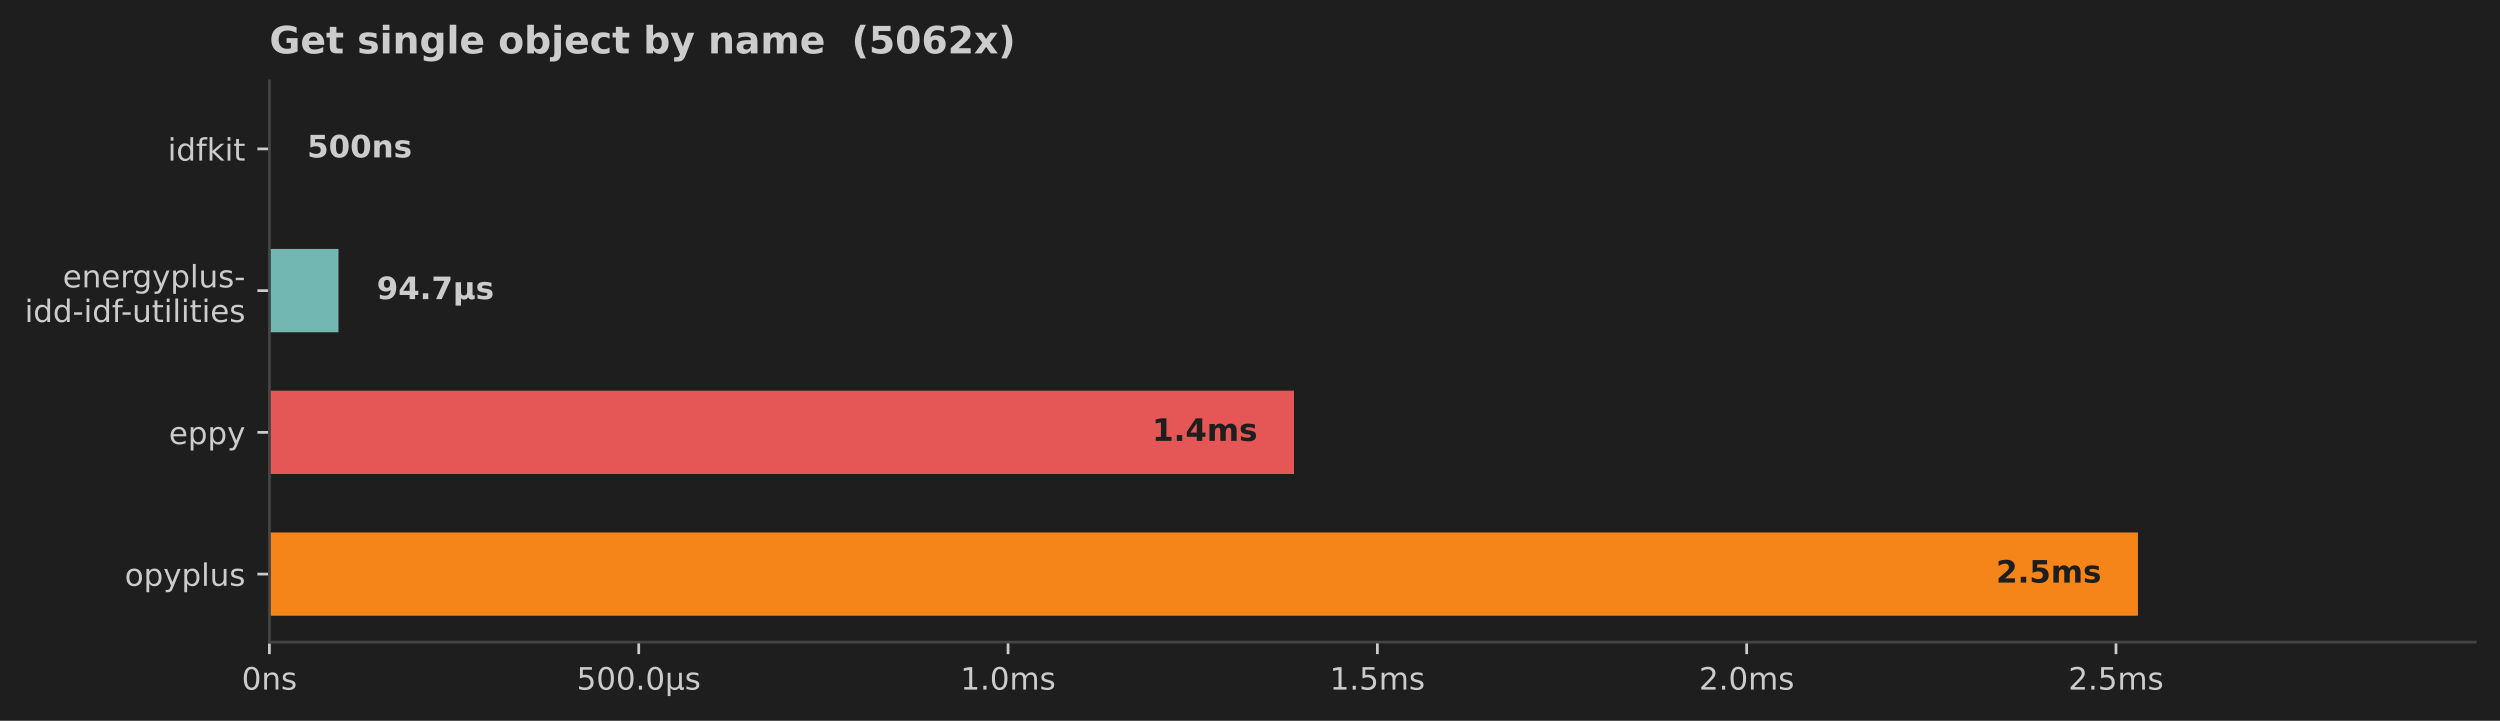
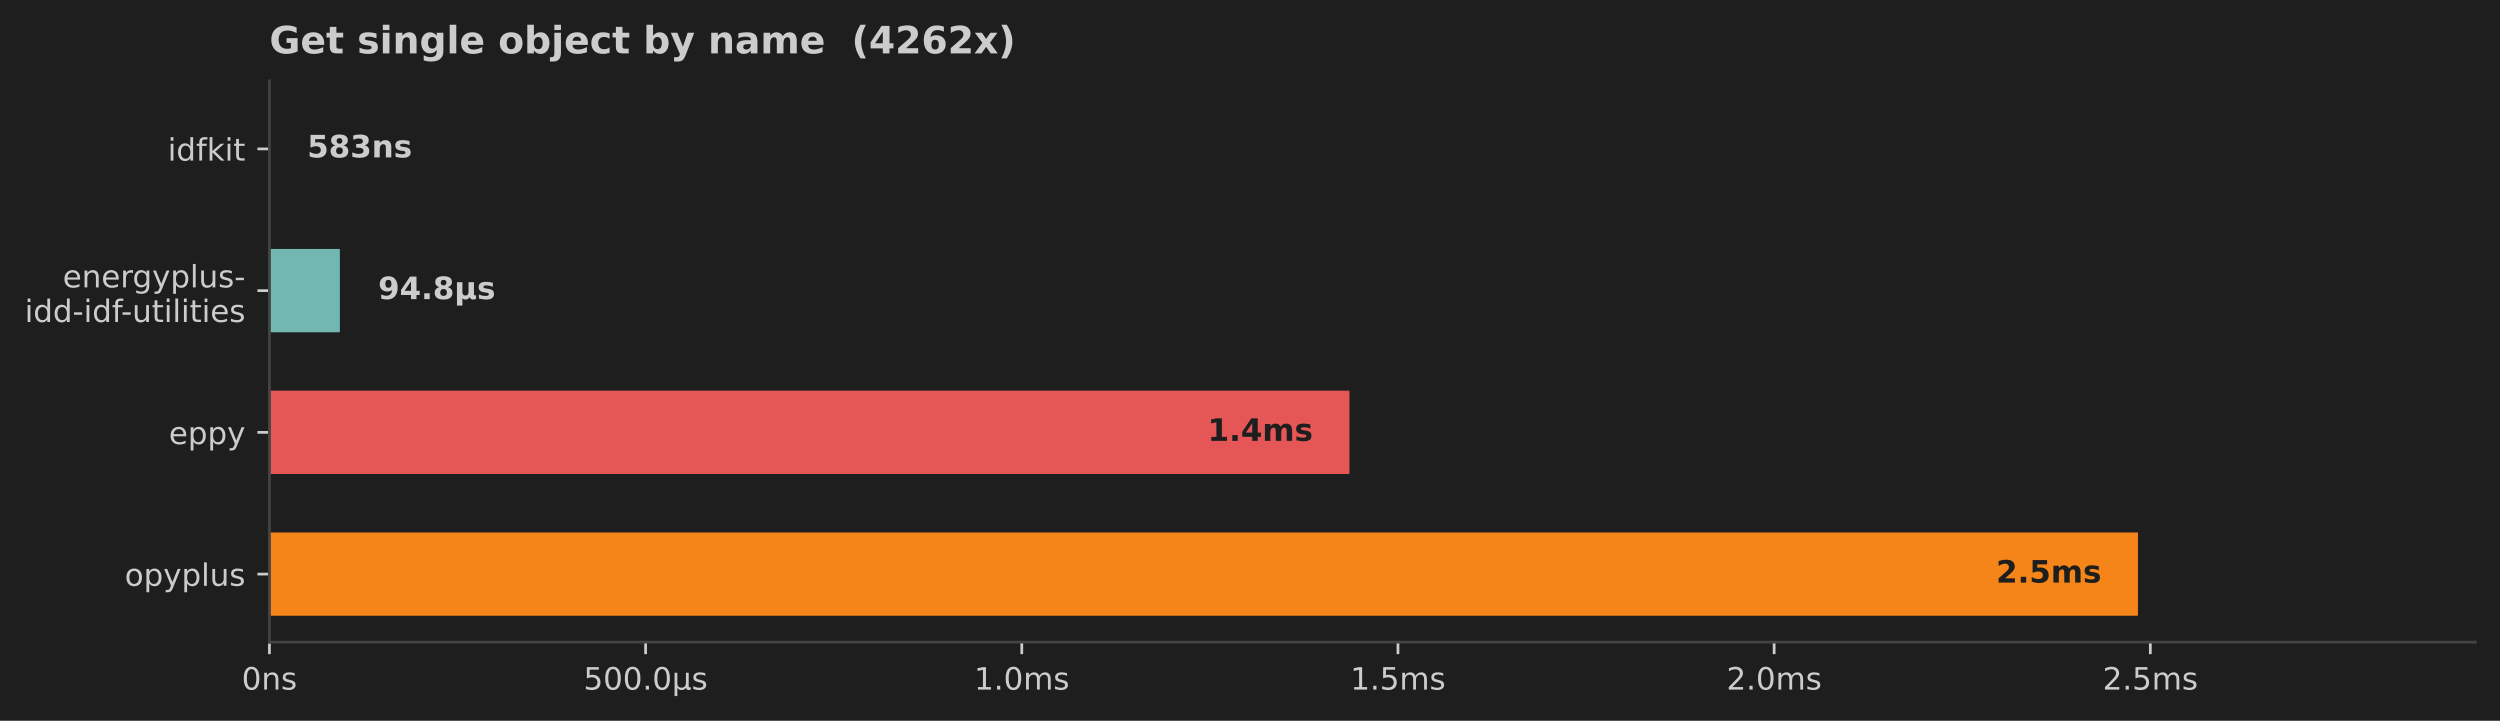
<svg xmlns="http://www.w3.org/2000/svg" xmlns:xlink="http://www.w3.org/1999/xlink" width="728.4pt" height="210pt" viewBox="0 0 728.4 210" version="1.1">
  <defs>
    <style type="text/css">*{stroke-linejoin: round; stroke-linecap: butt}</style>
  </defs>
  <g id="figure_1">
    <g id="patch_1">
      <path d="M 0 210 L 728.4 210 L 728.4 -0 L 0 -0 z " style="fill: #1e1e1e" />
    </g>
    <g id="axes_1">
      <g id="patch_2">
        <path d="M 78.497 187.089 L 721.2 187.089 L 721.2 23.558 L 78.497 23.558 z " style="fill: #1e1e1e" />
      </g>
      <g id="patch_3">
-         <path d="M 78.497 30.992 L 78.604 30.992 L 78.604 55.769 L 78.497 55.769 z " clip-path="url(#p55e7fb2287)" style="fill: #4c78a8; stroke: #1e1e1e; stroke-width: 0.5; stroke-linejoin: miter" />
+         <path d="M 78.497 30.992 L 78.624 30.992 L 78.624 55.769 L 78.497 55.769 z " clip-path="url(#p252e3f94ce)" style="fill: #4c78a8; stroke: #1e1e1e; stroke-width: 0.5; stroke-linejoin: miter" />
      </g>
      <g id="patch_4">
-         <path d="M 78.497 72.287 L 98.87 72.287 L 98.87 97.065 L 78.497 97.065 z " clip-path="url(#p55e7fb2287)" style="fill: #72b7b2; stroke: #1e1e1e; stroke-width: 0.5; stroke-linejoin: miter" />
+         <path d="M 78.497 72.287 L 99.276 72.287 L 99.276 97.065 L 78.497 97.065 z " clip-path="url(#p252e3f94ce)" style="fill: #72b7b2; stroke: #1e1e1e; stroke-width: 0.5; stroke-linejoin: miter" />
      </g>
      <g id="patch_5">
-         <path d="M 78.497 113.583 L 377.268 113.583 L 377.268 138.36 L 78.497 138.36 z " clip-path="url(#p55e7fb2287)" style="fill: #e45756; stroke: #1e1e1e; stroke-width: 0.5; stroke-linejoin: miter" />
+         <path d="M 78.497 113.583 L 393.428 113.583 L 393.428 138.36 L 78.497 138.36 z " clip-path="url(#p252e3f94ce)" style="fill: #e45756; stroke: #1e1e1e; stroke-width: 0.5; stroke-linejoin: miter" />
      </g>
      <g id="patch_6">
-         <path d="M 78.497 154.879 L 623.16 154.879 L 623.16 179.656 L 78.497 179.656 z " clip-path="url(#p55e7fb2287)" style="fill: #f58518; stroke: #1e1e1e; stroke-width: 0.5; stroke-linejoin: miter" />
+         <path d="M 78.497 154.879 L 623.16 154.879 L 623.16 179.656 L 78.497 179.656 z " clip-path="url(#p252e3f94ce)" style="fill: #f58518; stroke: #1e1e1e; stroke-width: 0.5; stroke-linejoin: miter" />
      </g>
      <g id="matplotlib.axis_1">
        <g id="xtick_1">
          <g id="line2d_1">
            <defs>
-               <path id="m2e7db50d76" d="M 0 0 L 0 3.5 " style="stroke: #cccccc; stroke-width: 0.8" />
+               <path id="m0e9e47aceb" d="M 0 0 L 0 3.5 " style="stroke: #cccccc; stroke-width: 0.8" />
            </defs>
            <g>
-               <use xlink:href="#m2e7db50d76" x="78.497" y="187.089" style="fill: #cccccc; stroke: #cccccc; stroke-width: 0.8" />
+               <use xlink:href="#m0e9e47aceb" x="78.497" y="187.089" style="fill: #cccccc; stroke: #cccccc; stroke-width: 0.8" />
            </g>
          </g>
          <g id="text_1">
            <g style="fill: #cccccc" transform="translate(70.43734 200.9278) scale(0.09 -0.09)">
              <defs>
                <path id="DejaVuSans-30" d="M 2034 4250 Q 1547 4250 1301 3770 Q 1056 3291 1056 2328 Q 1056 1369 1301 889 Q 1547 409 2034 409 Q 2525 409 2770 889 Q 3016 1369 3016 2328 Q 3016 3291 2770 3770 Q 2525 4250 2034 4250 z M 2034 4750 Q 2819 4750 3233 4129 Q 3647 3509 3647 2328 Q 3647 1150 3233 529 Q 2819 -91 2034 -91 Q 1250 -91 836 529 Q 422 1150 422 2328 Q 422 3509 836 4129 Q 1250 4750 2034 4750 z " transform="scale(0.015625)" />
                <path id="DejaVuSans-6e" d="M 3513 2113 L 3513 0 L 2938 0 L 2938 2094 Q 2938 2591 2744 2837 Q 2550 3084 2163 3084 Q 1697 3084 1428 2787 Q 1159 2491 1159 1978 L 1159 0 L 581 0 L 581 3500 L 1159 3500 L 1159 2956 Q 1366 3272 1645 3428 Q 1925 3584 2291 3584 Q 2894 3584 3203 3211 Q 3513 2838 3513 2113 z " transform="scale(0.015625)" />
                <path id="DejaVuSans-73" d="M 2834 3397 L 2834 2853 Q 2591 2978 2328 3040 Q 2066 3103 1784 3103 Q 1356 3103 1142 2972 Q 928 2841 928 2578 Q 928 2378 1081 2264 Q 1234 2150 1697 2047 L 1894 2003 Q 2506 1872 2764 1633 Q 3022 1394 3022 966 Q 3022 478 2636 193 Q 2250 -91 1575 -91 Q 1294 -91 989 -36 Q 684 19 347 128 L 347 722 Q 666 556 975 473 Q 1284 391 1588 391 Q 1994 391 2212 530 Q 2431 669 2431 922 Q 2431 1156 2273 1281 Q 2116 1406 1581 1522 L 1381 1569 Q 847 1681 609 1914 Q 372 2147 372 2553 Q 372 3047 722 3315 Q 1072 3584 1716 3584 Q 2034 3584 2315 3537 Q 2597 3491 2834 3397 z " transform="scale(0.015625)" />
              </defs>
              <use xlink:href="#DejaVuSans-30" />
              <use xlink:href="#DejaVuSans-6e" transform="translate(63.62305 0)" />
              <use xlink:href="#DejaVuSans-73" transform="translate(127.002 0)" />
            </g>
          </g>
        </g>
        <g id="xtick_2">
          <g id="line2d_2">
            <g>
-               <use xlink:href="#m2e7db50d76" x="186.1" y="187.089" style="fill: #cccccc; stroke: #cccccc; stroke-width: 0.8" />
+               <use xlink:href="#m0e9e47aceb" x="188.102" y="187.089" style="fill: #cccccc; stroke: #cccccc; stroke-width: 0.8" />
            </g>
          </g>
          <g id="text_2">
-             <g style="fill: #cccccc" transform="translate(168.0104 200.9278) scale(0.09 -0.09)">
+             <g style="fill: #cccccc" transform="translate(170.0115 200.9278) scale(0.09 -0.09)">
              <defs>
                <path id="DejaVuSans-35" d="M 691 4666 L 3169 4666 L 3169 4134 L 1269 4134 L 1269 2991 Q 1406 3038 1543 3061 Q 1681 3084 1819 3084 Q 2600 3084 3056 2656 Q 3513 2228 3513 1497 Q 3513 744 3044 326 Q 2575 -91 1722 -91 Q 1428 -91 1123 -41 Q 819 9 494 109 L 494 744 Q 775 591 1075 516 Q 1375 441 1709 441 Q 2250 441 2565 725 Q 2881 1009 2881 1497 Q 2881 1984 2565 2268 Q 2250 2553 1709 2553 Q 1456 2553 1204 2497 Q 953 2441 691 2322 L 691 4666 z " transform="scale(0.015625)" />
                <path id="DejaVuSans-2e" d="M 684 794 L 1344 794 L 1344 0 L 684 0 L 684 794 z " transform="scale(0.015625)" />
                <path id="DejaVuSans-b5" d="M 544 -1331 L 544 3500 L 1119 3500 L 1119 1325 Q 1119 872 1334 640 Q 1550 409 1972 409 Q 2434 409 2667 671 Q 2900 934 2900 1459 L 2900 3500 L 3475 3500 L 3475 806 Q 3475 619 3529 530 Q 3584 441 3700 441 Q 3728 441 3778 458 Q 3828 475 3916 513 L 3916 50 Q 3788 -22 3673 -56 Q 3559 -91 3450 -91 Q 3234 -91 3106 31 Q 2978 153 2931 403 Q 2775 156 2548 32 Q 2322 -91 2016 -91 Q 1697 -91 1473 31 Q 1250 153 1119 397 L 1119 -1331 L 544 -1331 z " transform="scale(0.015625)" />
              </defs>
              <use xlink:href="#DejaVuSans-35" />
              <use xlink:href="#DejaVuSans-30" transform="translate(63.62305 0)" />
              <use xlink:href="#DejaVuSans-30" transform="translate(127.2461 0)" />
              <use xlink:href="#DejaVuSans-2e" transform="translate(190.8691 0)" />
              <use xlink:href="#DejaVuSans-30" transform="translate(222.6562 0)" />
              <use xlink:href="#DejaVuSans-b5" transform="translate(286.2793 0)" />
              <use xlink:href="#DejaVuSans-73" transform="translate(349.9023 0)" />
            </g>
          </g>
        </g>
        <g id="xtick_3">
          <g id="line2d_3">
            <g>
-               <use xlink:href="#m2e7db50d76" x="293.704" y="187.089" style="fill: #cccccc; stroke: #cccccc; stroke-width: 0.8" />
+               <use xlink:href="#m0e9e47aceb" x="297.707" y="187.089" style="fill: #cccccc; stroke: #cccccc; stroke-width: 0.8" />
            </g>
          </g>
          <g id="text_3">
-             <g style="fill: #cccccc" transform="translate(279.8203 200.9278) scale(0.09 -0.09)">
+             <g style="fill: #cccccc" transform="translate(283.8226 200.9278) scale(0.09 -0.09)">
              <defs>
                <path id="DejaVuSans-31" d="M 794 531 L 1825 531 L 1825 4091 L 703 3866 L 703 4441 L 1819 4666 L 2450 4666 L 2450 531 L 3481 531 L 3481 0 L 794 0 L 794 531 z " transform="scale(0.015625)" />
                <path id="DejaVuSans-6d" d="M 3328 2828 Q 3544 3216 3844 3400 Q 4144 3584 4550 3584 Q 5097 3584 5394 3201 Q 5691 2819 5691 2113 L 5691 0 L 5113 0 L 5113 2094 Q 5113 2597 4934 2840 Q 4756 3084 4391 3084 Q 3944 3084 3684 2787 Q 3425 2491 3425 1978 L 3425 0 L 2847 0 L 2847 2094 Q 2847 2600 2669 2842 Q 2491 3084 2119 3084 Q 1678 3084 1418 2786 Q 1159 2488 1159 1978 L 1159 0 L 581 0 L 581 3500 L 1159 3500 L 1159 2956 Q 1356 3278 1631 3431 Q 1906 3584 2284 3584 Q 2666 3584 2933 3390 Q 3200 3197 3328 2828 z " transform="scale(0.015625)" />
              </defs>
              <use xlink:href="#DejaVuSans-31" />
              <use xlink:href="#DejaVuSans-2e" transform="translate(63.62305 0)" />
              <use xlink:href="#DejaVuSans-30" transform="translate(95.41016 0)" />
              <use xlink:href="#DejaVuSans-6d" transform="translate(159.0332 0)" />
              <use xlink:href="#DejaVuSans-73" transform="translate(256.4453 0)" />
            </g>
          </g>
        </g>
        <g id="xtick_4">
          <g id="line2d_4">
            <g>
-               <use xlink:href="#m2e7db50d76" x="401.308" y="187.089" style="fill: #cccccc; stroke: #cccccc; stroke-width: 0.8" />
+               <use xlink:href="#m0e9e47aceb" x="407.311" y="187.089" style="fill: #cccccc; stroke: #cccccc; stroke-width: 0.8" />
            </g>
          </g>
          <g id="text_4">
-             <g style="fill: #cccccc" transform="translate(387.4241 200.9278) scale(0.09 -0.09)">
+             <g style="fill: #cccccc" transform="translate(393.4276 200.9278) scale(0.09 -0.09)">
              <use xlink:href="#DejaVuSans-31" />
              <use xlink:href="#DejaVuSans-2e" transform="translate(63.62305 0)" />
              <use xlink:href="#DejaVuSans-35" transform="translate(95.41016 0)" />
              <use xlink:href="#DejaVuSans-6d" transform="translate(159.0332 0)" />
              <use xlink:href="#DejaVuSans-73" transform="translate(256.4453 0)" />
            </g>
          </g>
        </g>
        <g id="xtick_5">
          <g id="line2d_5">
            <g>
-               <use xlink:href="#m2e7db50d76" x="508.912" y="187.089" style="fill: #cccccc; stroke: #cccccc; stroke-width: 0.8" />
+               <use xlink:href="#m0e9e47aceb" x="516.916" y="187.089" style="fill: #cccccc; stroke: #cccccc; stroke-width: 0.8" />
            </g>
          </g>
          <g id="text_5">
-             <g style="fill: #cccccc" transform="translate(495.0278 200.9278) scale(0.09 -0.09)">
+             <g style="fill: #cccccc" transform="translate(503.0326 200.9278) scale(0.09 -0.09)">
              <defs>
                <path id="DejaVuSans-32" d="M 1228 531 L 3431 531 L 3431 0 L 469 0 L 469 531 Q 828 903 1448 1529 Q 2069 2156 2228 2338 Q 2531 2678 2651 2914 Q 2772 3150 2772 3378 Q 2772 3750 2511 3984 Q 2250 4219 1831 4219 Q 1534 4219 1204 4116 Q 875 4013 500 3803 L 500 4441 Q 881 4594 1212 4672 Q 1544 4750 1819 4750 Q 2544 4750 2975 4387 Q 3406 4025 3406 3419 Q 3406 3131 3298 2873 Q 3191 2616 2906 2266 Q 2828 2175 2409 1742 Q 1991 1309 1228 531 z " transform="scale(0.015625)" />
              </defs>
              <use xlink:href="#DejaVuSans-32" />
              <use xlink:href="#DejaVuSans-2e" transform="translate(63.62305 0)" />
              <use xlink:href="#DejaVuSans-30" transform="translate(95.41016 0)" />
              <use xlink:href="#DejaVuSans-6d" transform="translate(159.0332 0)" />
              <use xlink:href="#DejaVuSans-73" transform="translate(256.4453 0)" />
            </g>
          </g>
        </g>
        <g id="xtick_6">
          <g id="line2d_6">
            <g>
-               <use xlink:href="#m2e7db50d76" x="616.516" y="187.089" style="fill: #cccccc; stroke: #cccccc; stroke-width: 0.8" />
+               <use xlink:href="#m0e9e47aceb" x="626.521" y="187.089" style="fill: #cccccc; stroke: #cccccc; stroke-width: 0.8" />
            </g>
          </g>
          <g id="text_6">
-             <g style="fill: #cccccc" transform="translate(602.6316 200.9278) scale(0.09 -0.09)">
+             <g style="fill: #cccccc" transform="translate(612.6375 200.9278) scale(0.09 -0.09)">
              <use xlink:href="#DejaVuSans-32" />
              <use xlink:href="#DejaVuSans-2e" transform="translate(63.62305 0)" />
              <use xlink:href="#DejaVuSans-35" transform="translate(95.41016 0)" />
              <use xlink:href="#DejaVuSans-6d" transform="translate(159.0332 0)" />
              <use xlink:href="#DejaVuSans-73" transform="translate(256.4453 0)" />
            </g>
          </g>
        </g>
      </g>
      <g id="matplotlib.axis_2">
        <g id="ytick_1">
          <g id="line2d_7">
            <defs>
-               <path id="mcdba971654" d="M 0 0 L -3.5 0 " style="stroke: #cccccc; stroke-width: 0.8" />
+               <path id="m528e6a26b4" d="M 0 0 L -3.5 0 " style="stroke: #cccccc; stroke-width: 0.8" />
            </defs>
            <g>
-               <use xlink:href="#mcdba971654" x="78.497" y="43.38" style="fill: #cccccc; stroke: #cccccc; stroke-width: 0.8" />
+               <use xlink:href="#m528e6a26b4" x="78.497" y="43.38" style="fill: #cccccc; stroke: #cccccc; stroke-width: 0.8" />
            </g>
          </g>
          <g id="text_7">
            <g style="fill: #cccccc" transform="translate(48.87422 46.79951) scale(0.09 -0.09)">
              <defs>
                <path id="DejaVuSans-69" d="M 603 3500 L 1178 3500 L 1178 0 L 603 0 L 603 3500 z M 603 4863 L 1178 4863 L 1178 4134 L 603 4134 L 603 4863 z " transform="scale(0.015625)" />
                <path id="DejaVuSans-64" d="M 2906 2969 L 2906 4863 L 3481 4863 L 3481 0 L 2906 0 L 2906 525 Q 2725 213 2448 61 Q 2172 -91 1784 -91 Q 1150 -91 751 415 Q 353 922 353 1747 Q 353 2572 751 3078 Q 1150 3584 1784 3584 Q 2172 3584 2448 3432 Q 2725 3281 2906 2969 z M 947 1747 Q 947 1113 1208 752 Q 1469 391 1925 391 Q 2381 391 2643 752 Q 2906 1113 2906 1747 Q 2906 2381 2643 2742 Q 2381 3103 1925 3103 Q 1469 3103 1208 2742 Q 947 2381 947 1747 z " transform="scale(0.015625)" />
                <path id="DejaVuSans-66" d="M 2375 4863 L 2375 4384 L 1825 4384 Q 1516 4384 1395 4259 Q 1275 4134 1275 3809 L 1275 3500 L 2222 3500 L 2222 3053 L 1275 3053 L 1275 0 L 697 0 L 697 3053 L 147 3053 L 147 3500 L 697 3500 L 697 3744 Q 697 4328 969 4595 Q 1241 4863 1831 4863 L 2375 4863 z " transform="scale(0.015625)" />
                <path id="DejaVuSans-6b" d="M 581 4863 L 1159 4863 L 1159 1991 L 2875 3500 L 3609 3500 L 1753 1863 L 3688 0 L 2938 0 L 1159 1709 L 1159 0 L 581 0 L 581 4863 z " transform="scale(0.015625)" />
                <path id="DejaVuSans-74" d="M 1172 4494 L 1172 3500 L 2356 3500 L 2356 3053 L 1172 3053 L 1172 1153 Q 1172 725 1289 603 Q 1406 481 1766 481 L 2356 481 L 2356 0 L 1766 0 Q 1100 0 847 248 Q 594 497 594 1153 L 594 3053 L 172 3053 L 172 3500 L 594 3500 L 594 4494 L 1172 4494 z " transform="scale(0.015625)" />
              </defs>
              <use xlink:href="#DejaVuSans-69" />
              <use xlink:href="#DejaVuSans-64" transform="translate(27.7832 0)" />
              <use xlink:href="#DejaVuSans-66" transform="translate(91.25977 0)" />
              <use xlink:href="#DejaVuSans-6b" transform="translate(126.4648 0)" />
              <use xlink:href="#DejaVuSans-69" transform="translate(184.375 0)" />
              <use xlink:href="#DejaVuSans-74" transform="translate(212.1582 0)" />
            </g>
          </g>
        </g>
        <g id="ytick_2">
          <g id="line2d_8">
            <g>
-               <use xlink:href="#mcdba971654" x="78.497" y="84.676" style="fill: #cccccc; stroke: #cccccc; stroke-width: 0.8" />
+               <use xlink:href="#m528e6a26b4" x="78.497" y="84.676" style="fill: #cccccc; stroke: #cccccc; stroke-width: 0.8" />
            </g>
          </g>
          <g id="text_8">
            <g style="fill: #cccccc" transform="translate(18.28125 83.74004) scale(0.09 -0.09)">
              <defs>
                <path id="DejaVuSans-65" d="M 3597 1894 L 3597 1613 L 953 1613 Q 991 1019 1311 708 Q 1631 397 2203 397 Q 2534 397 2845 478 Q 3156 559 3463 722 L 3463 178 Q 3153 47 2828 -22 Q 2503 -91 2169 -91 Q 1331 -91 842 396 Q 353 884 353 1716 Q 353 2575 817 3079 Q 1281 3584 2069 3584 Q 2775 3584 3186 3129 Q 3597 2675 3597 1894 z M 3022 2063 Q 3016 2534 2758 2815 Q 2500 3097 2075 3097 Q 1594 3097 1305 2825 Q 1016 2553 972 2059 L 3022 2063 z " transform="scale(0.015625)" />
                <path id="DejaVuSans-72" d="M 2631 2963 Q 2534 3019 2420 3045 Q 2306 3072 2169 3072 Q 1681 3072 1420 2755 Q 1159 2438 1159 1844 L 1159 0 L 581 0 L 581 3500 L 1159 3500 L 1159 2956 Q 1341 3275 1631 3429 Q 1922 3584 2338 3584 Q 2397 3584 2469 3576 Q 2541 3569 2628 3553 L 2631 2963 z " transform="scale(0.015625)" />
                <path id="DejaVuSans-67" d="M 2906 1791 Q 2906 2416 2648 2759 Q 2391 3103 1925 3103 Q 1463 3103 1205 2759 Q 947 2416 947 1791 Q 947 1169 1205 825 Q 1463 481 1925 481 Q 2391 481 2648 825 Q 2906 1169 2906 1791 z M 3481 434 Q 3481 -459 3084 -895 Q 2688 -1331 1869 -1331 Q 1566 -1331 1297 -1286 Q 1028 -1241 775 -1147 L 775 -588 Q 1028 -725 1275 -790 Q 1522 -856 1778 -856 Q 2344 -856 2625 -561 Q 2906 -266 2906 331 L 2906 616 Q 2728 306 2450 153 Q 2172 0 1784 0 Q 1141 0 747 490 Q 353 981 353 1791 Q 353 2603 747 3093 Q 1141 3584 1784 3584 Q 2172 3584 2450 3431 Q 2728 3278 2906 2969 L 2906 3500 L 3481 3500 L 3481 434 z " transform="scale(0.015625)" />
                <path id="DejaVuSans-79" d="M 2059 -325 Q 1816 -950 1584 -1140 Q 1353 -1331 966 -1331 L 506 -1331 L 506 -850 L 844 -850 Q 1081 -850 1212 -737 Q 1344 -625 1503 -206 L 1606 56 L 191 3500 L 800 3500 L 1894 763 L 2988 3500 L 3597 3500 L 2059 -325 z " transform="scale(0.015625)" />
                <path id="DejaVuSans-70" d="M 1159 525 L 1159 -1331 L 581 -1331 L 581 3500 L 1159 3500 L 1159 2969 Q 1341 3281 1617 3432 Q 1894 3584 2278 3584 Q 2916 3584 3314 3078 Q 3713 2572 3713 1747 Q 3713 922 3314 415 Q 2916 -91 2278 -91 Q 1894 -91 1617 61 Q 1341 213 1159 525 z M 3116 1747 Q 3116 2381 2855 2742 Q 2594 3103 2138 3103 Q 1681 3103 1420 2742 Q 1159 2381 1159 1747 Q 1159 1113 1420 752 Q 1681 391 2138 391 Q 2594 391 2855 752 Q 3116 1113 3116 1747 z " transform="scale(0.015625)" />
                <path id="DejaVuSans-6c" d="M 603 4863 L 1178 4863 L 1178 0 L 603 0 L 603 4863 z " transform="scale(0.015625)" />
                <path id="DejaVuSans-75" d="M 544 1381 L 544 3500 L 1119 3500 L 1119 1403 Q 1119 906 1312 657 Q 1506 409 1894 409 Q 2359 409 2629 706 Q 2900 1003 2900 1516 L 2900 3500 L 3475 3500 L 3475 0 L 2900 0 L 2900 538 Q 2691 219 2414 64 Q 2138 -91 1772 -91 Q 1169 -91 856 284 Q 544 659 544 1381 z M 1991 3584 L 1991 3584 z " transform="scale(0.015625)" />
                <path id="DejaVuSans-2d" d="M 313 2009 L 1997 2009 L 1997 1497 L 313 1497 L 313 2009 z " transform="scale(0.015625)" />
              </defs>
              <use xlink:href="#DejaVuSans-65" />
              <use xlink:href="#DejaVuSans-6e" transform="translate(61.52344 0)" />
              <use xlink:href="#DejaVuSans-65" transform="translate(124.9023 0)" />
              <use xlink:href="#DejaVuSans-72" transform="translate(186.4258 0)" />
              <use xlink:href="#DejaVuSans-67" transform="translate(225.7891 0)" />
              <use xlink:href="#DejaVuSans-79" transform="translate(289.2656 0)" />
              <use xlink:href="#DejaVuSans-70" transform="translate(348.4453 0)" />
              <use xlink:href="#DejaVuSans-6c" transform="translate(411.9219 0)" />
              <use xlink:href="#DejaVuSans-75" transform="translate(439.7051 0)" />
              <use xlink:href="#DejaVuSans-73" transform="translate(503.084 0)" />
              <use xlink:href="#DejaVuSans-2d" transform="translate(555.1836 0)" />
            </g>
            <g style="fill: #cccccc" transform="translate(7.2 93.81807) scale(0.09 -0.09)">
              <use xlink:href="#DejaVuSans-69" />
              <use xlink:href="#DejaVuSans-64" transform="translate(27.7832 0)" />
              <use xlink:href="#DejaVuSans-64" transform="translate(91.25977 0)" />
              <use xlink:href="#DejaVuSans-2d" transform="translate(154.7363 0)" />
              <use xlink:href="#DejaVuSans-69" transform="translate(190.8203 0)" />
              <use xlink:href="#DejaVuSans-64" transform="translate(218.6035 0)" />
              <use xlink:href="#DejaVuSans-66" transform="translate(282.0801 0)" />
              <use xlink:href="#DejaVuSans-2d" transform="translate(311.7852 0)" />
              <use xlink:href="#DejaVuSans-75" transform="translate(347.8691 0)" />
              <use xlink:href="#DejaVuSans-74" transform="translate(411.248 0)" />
              <use xlink:href="#DejaVuSans-69" transform="translate(450.457 0)" />
              <use xlink:href="#DejaVuSans-6c" transform="translate(478.2402 0)" />
              <use xlink:href="#DejaVuSans-69" transform="translate(506.0234 0)" />
              <use xlink:href="#DejaVuSans-74" transform="translate(533.8066 0)" />
              <use xlink:href="#DejaVuSans-69" transform="translate(573.0156 0)" />
              <use xlink:href="#DejaVuSans-65" transform="translate(600.7988 0)" />
              <use xlink:href="#DejaVuSans-73" transform="translate(662.3223 0)" />
            </g>
          </g>
        </g>
        <g id="ytick_3">
          <g id="line2d_9">
            <g>
-               <use xlink:href="#mcdba971654" x="78.497" y="125.972" style="fill: #cccccc; stroke: #cccccc; stroke-width: 0.8" />
+               <use xlink:href="#m528e6a26b4" x="78.497" y="125.972" style="fill: #cccccc; stroke: #cccccc; stroke-width: 0.8" />
            </g>
          </g>
          <g id="text_9">
            <g style="fill: #cccccc" transform="translate(49.20469 129.3909) scale(0.09 -0.09)">
              <use xlink:href="#DejaVuSans-65" />
              <use xlink:href="#DejaVuSans-70" transform="translate(61.52344 0)" />
              <use xlink:href="#DejaVuSans-70" transform="translate(125 0)" />
              <use xlink:href="#DejaVuSans-79" transform="translate(188.4766 0)" />
            </g>
          </g>
        </g>
        <g id="ytick_4">
          <g id="line2d_10">
            <g>
-               <use xlink:href="#mcdba971654" x="78.497" y="167.267" style="fill: #cccccc; stroke: #cccccc; stroke-width: 0.8" />
+               <use xlink:href="#m528e6a26b4" x="78.497" y="167.267" style="fill: #cccccc; stroke: #cccccc; stroke-width: 0.8" />
            </g>
          </g>
          <g id="text_10">
            <g style="fill: #cccccc" transform="translate(36.34313 170.6866) scale(0.09 -0.09)">
              <defs>
                <path id="DejaVuSans-6f" d="M 1959 3097 Q 1497 3097 1228 2736 Q 959 2375 959 1747 Q 959 1119 1226 758 Q 1494 397 1959 397 Q 2419 397 2687 759 Q 2956 1122 2956 1747 Q 2956 2369 2687 2733 Q 2419 3097 1959 3097 z M 1959 3584 Q 2709 3584 3137 3096 Q 3566 2609 3566 1747 Q 3566 888 3137 398 Q 2709 -91 1959 -91 Q 1206 -91 779 398 Q 353 888 353 1747 Q 353 2609 779 3096 Q 1206 3584 1959 3584 z " transform="scale(0.015625)" />
              </defs>
              <use xlink:href="#DejaVuSans-6f" />
              <use xlink:href="#DejaVuSans-70" transform="translate(61.18164 0)" />
              <use xlink:href="#DejaVuSans-79" transform="translate(124.6582 0)" />
              <use xlink:href="#DejaVuSans-70" transform="translate(183.8379 0)" />
              <use xlink:href="#DejaVuSans-6c" transform="translate(247.3145 0)" />
              <use xlink:href="#DejaVuSans-75" transform="translate(275.0977 0)" />
              <use xlink:href="#DejaVuSans-73" transform="translate(338.4766 0)" />
            </g>
          </g>
        </g>
      </g>
      <g id="patch_7">
        <path d="M 78.497 187.089 L 78.497 23.558 " style="fill: none; stroke: #444444; stroke-width: 0.8; stroke-linejoin: miter; stroke-linecap: square" />
      </g>
      <g id="patch_8">
        <path d="M 78.497 187.089 L 721.2 187.089 " style="fill: none; stroke: #444444; stroke-width: 0.8; stroke-linejoin: miter; stroke-linecap: square" />
      </g>
      <g id="text_11">
-         <g style="fill: #cccccc" transform="translate(89.49743 45.86365) scale(0.09 -0.09)">
+         <g style="fill: #cccccc" transform="translate(89.51763 45.86365) scale(0.09 -0.09)">
          <defs>
            <path id="DejaVuSans-Bold-35" d="M 678 4666 L 3669 4666 L 3669 3781 L 1638 3781 L 1638 3059 Q 1775 3097 1914 3117 Q 2053 3138 2203 3138 Q 3056 3138 3531 2711 Q 4006 2284 4006 1522 Q 4006 766 3489 337 Q 2972 -91 2053 -91 Q 1656 -91 1267 -14 Q 878 63 494 219 L 494 1166 Q 875 947 1217 837 Q 1559 728 1863 728 Q 2300 728 2551 942 Q 2803 1156 2803 1522 Q 2803 1891 2551 2103 Q 2300 2316 1863 2316 Q 1603 2316 1309 2248 Q 1016 2181 678 2041 L 678 4666 z " transform="scale(0.015625)" />
-             <path id="DejaVuSans-Bold-30" d="M 2944 2338 Q 2944 3213 2780 3570 Q 2616 3928 2228 3928 Q 1841 3928 1675 3570 Q 1509 3213 1509 2338 Q 1509 1453 1675 1090 Q 1841 728 2228 728 Q 2613 728 2778 1090 Q 2944 1453 2944 2338 z M 4147 2328 Q 4147 1169 3647 539 Q 3147 -91 2228 -91 Q 1306 -91 806 539 Q 306 1169 306 2328 Q 306 3491 806 4120 Q 1306 4750 2228 4750 Q 3147 4750 3647 4120 Q 4147 3491 4147 2328 z " transform="scale(0.015625)" />
+             <path id="DejaVuSans-Bold-38" d="M 2228 2088 Q 1891 2088 1709 1903 Q 1528 1719 1528 1375 Q 1528 1031 1709 848 Q 1891 666 2228 666 Q 2563 666 2741 848 Q 2919 1031 2919 1375 Q 2919 1722 2741 1905 Q 2563 2088 2228 2088 z M 1350 2484 Q 925 2613 709 2878 Q 494 3144 494 3541 Q 494 4131 934 4440 Q 1375 4750 2228 4750 Q 3075 4750 3515 4442 Q 3956 4134 3956 3541 Q 3956 3144 3739 2878 Q 3522 2613 3097 2484 Q 3572 2353 3814 2058 Q 4056 1763 4056 1313 Q 4056 619 3595 264 Q 3134 -91 2228 -91 Q 1319 -91 855 264 Q 391 619 391 1313 Q 391 1763 633 2058 Q 875 2353 1350 2484 z M 1631 3419 Q 1631 3141 1786 2991 Q 1941 2841 2228 2841 Q 2509 2841 2662 2991 Q 2816 3141 2816 3419 Q 2816 3697 2662 3845 Q 2509 3994 2228 3994 Q 1941 3994 1786 3844 Q 1631 3694 1631 3419 z " transform="scale(0.015625)" />
+             <path id="DejaVuSans-Bold-33" d="M 2981 2516 Q 3453 2394 3698 2092 Q 3944 1791 3944 1325 Q 3944 631 3412 270 Q 2881 -91 1863 -91 Q 1503 -91 1142 -33 Q 781 25 428 141 L 428 1069 Q 766 900 1098 814 Q 1431 728 1753 728 Q 2231 728 2486 893 Q 2741 1059 2741 1369 Q 2741 1688 2480 1852 Q 2219 2016 1709 2016 L 1228 2016 L 1228 2791 L 1734 2791 Q 2188 2791 2409 2933 Q 2631 3075 2631 3366 Q 2631 3634 2415 3781 Q 2200 3928 1806 3928 Q 1516 3928 1219 3862 Q 922 3797 628 3669 L 628 4550 Q 984 4650 1334 4700 Q 1684 4750 2022 4750 Q 2931 4750 3382 4451 Q 3834 4153 3834 3553 Q 3834 3144 3618 2883 Q 3403 2622 2981 2516 z " transform="scale(0.015625)" />
            <path id="DejaVuSans-Bold-6e" d="M 4056 2131 L 4056 0 L 2931 0 L 2931 347 L 2931 1631 Q 2931 2084 2911 2256 Q 2891 2428 2841 2509 Q 2775 2619 2662 2680 Q 2550 2741 2406 2741 Q 2056 2741 1856 2470 Q 1656 2200 1656 1722 L 1656 0 L 538 0 L 538 3500 L 1656 3500 L 1656 2988 Q 1909 3294 2193 3439 Q 2478 3584 2822 3584 Q 3428 3584 3742 3212 Q 4056 2841 4056 2131 z " transform="scale(0.015625)" />
            <path id="DejaVuSans-Bold-73" d="M 3272 3391 L 3272 2541 Q 2913 2691 2578 2766 Q 2244 2841 1947 2841 Q 1628 2841 1473 2761 Q 1319 2681 1319 2516 Q 1319 2381 1436 2309 Q 1553 2238 1856 2203 L 2053 2175 Q 2913 2066 3209 1816 Q 3506 1566 3506 1031 Q 3506 472 3093 190 Q 2681 -91 1863 -91 Q 1516 -91 1145 -36 Q 775 19 384 128 L 384 978 Q 719 816 1070 734 Q 1422 653 1784 653 Q 2113 653 2278 743 Q 2444 834 2444 1013 Q 2444 1163 2330 1236 Q 2216 1309 1875 1350 L 1678 1375 Q 931 1469 631 1722 Q 331 1975 331 2491 Q 331 3047 712 3315 Q 1094 3584 1881 3584 Q 2191 3584 2531 3537 Q 2872 3491 3272 3391 z " transform="scale(0.015625)" />
          </defs>
          <use xlink:href="#DejaVuSans-Bold-35" />
-           <use xlink:href="#DejaVuSans-Bold-30" transform="translate(69.58008 0)" />
-           <use xlink:href="#DejaVuSans-Bold-30" transform="translate(139.1602 0)" />
+           <use xlink:href="#DejaVuSans-Bold-38" transform="translate(69.58008 0)" />
+           <use xlink:href="#DejaVuSans-Bold-33" transform="translate(139.1602 0)" />
          <use xlink:href="#DejaVuSans-Bold-6e" transform="translate(208.7402 0)" />
          <use xlink:href="#DejaVuSans-Bold-73" transform="translate(279.9316 0)" />
        </g>
      </g>
      <g id="text_12">
-         <g style="fill: #cccccc" transform="translate(109.7629 87.14949) scale(0.09 -0.09)">
+         <g style="fill: #cccccc" transform="translate(110.1692 87.14949) scale(0.09 -0.09)">
          <defs>
            <path id="DejaVuSans-Bold-39" d="M 641 103 L 641 966 Q 928 831 1190 764 Q 1453 697 1709 697 Q 2247 697 2547 995 Q 2847 1294 2900 1881 Q 2688 1725 2447 1647 Q 2206 1569 1925 1569 Q 1209 1569 770 1986 Q 331 2403 331 3084 Q 331 3838 820 4291 Q 1309 4744 2131 4744 Q 3044 4744 3544 4128 Q 4044 3513 4044 2388 Q 4044 1231 3459 570 Q 2875 -91 1856 -91 Q 1528 -91 1228 -42 Q 928 6 641 103 z M 2125 2350 Q 2441 2350 2600 2554 Q 2759 2759 2759 3169 Q 2759 3575 2600 3781 Q 2441 3988 2125 3988 Q 1809 3988 1650 3781 Q 1491 3575 1491 3169 Q 1491 2759 1650 2554 Q 1809 2350 2125 2350 z " transform="scale(0.015625)" />
            <path id="DejaVuSans-Bold-34" d="M 2356 3675 L 1038 1722 L 2356 1722 L 2356 3675 z M 2156 4666 L 3494 4666 L 3494 1722 L 4159 1722 L 4159 850 L 3494 850 L 3494 0 L 2356 0 L 2356 850 L 288 850 L 288 1881 L 2156 4666 z " transform="scale(0.015625)" />
            <path id="DejaVuSans-Bold-2e" d="M 653 1209 L 1778 1209 L 1778 0 L 653 0 L 653 1209 z " transform="scale(0.015625)" />
-             <path id="DejaVuSans-Bold-37" d="M 428 4666 L 3944 4666 L 3944 3988 L 2125 0 L 953 0 L 2675 3781 L 428 3781 L 428 4666 z " transform="scale(0.015625)" />
            <path id="DejaVuSans-Bold-b5" d="M 544 -1338 L 544 3500 L 1672 3500 L 1672 1466 Q 1672 1103 1828 926 Q 1984 750 2303 750 Q 2625 750 2781 926 Q 2938 1103 2938 1466 L 2938 3500 L 4063 3500 L 4063 1159 Q 4063 938 4114 850 Q 4166 763 4288 763 Q 4344 763 4395 778 Q 4447 794 4506 831 L 4506 50 Q 4341 -22 4195 -56 Q 4050 -91 3909 -91 Q 3631 -91 3454 26 Q 3278 144 3169 403 Q 3022 156 2811 32 Q 2600 -91 2322 -91 Q 2091 -91 1928 -17 Q 1766 56 1672 206 L 1672 -1338 L 544 -1338 z " transform="scale(0.015625)" />
          </defs>
          <use xlink:href="#DejaVuSans-Bold-39" />
          <use xlink:href="#DejaVuSans-Bold-34" transform="translate(69.58008 0)" />
          <use xlink:href="#DejaVuSans-Bold-2e" transform="translate(139.1602 0)" />
-           <use xlink:href="#DejaVuSans-Bold-37" transform="translate(177.1484 0)" />
+           <use xlink:href="#DejaVuSans-Bold-38" transform="translate(177.1484 0)" />
          <use xlink:href="#DejaVuSans-Bold-b5" transform="translate(246.7285 0)" />
          <use xlink:href="#DejaVuSans-Bold-73" transform="translate(320.3125 0)" />
        </g>
      </g>
      <g id="text_13">
-         <g style="fill: #1e1e1e" transform="translate(335.6969 128.455) scale(0.09 -0.09)">
+         <g style="fill: #1e1e1e" transform="translate(351.8577 128.455) scale(0.09 -0.09)">
          <defs>
            <path id="DejaVuSans-Bold-31" d="M 750 831 L 1813 831 L 1813 3847 L 722 3622 L 722 4441 L 1806 4666 L 2950 4666 L 2950 831 L 4013 831 L 4013 0 L 750 0 L 750 831 z " transform="scale(0.015625)" />
            <path id="DejaVuSans-Bold-6d" d="M 3781 2919 Q 3994 3244 4286 3414 Q 4578 3584 4928 3584 Q 5531 3584 5847 3212 Q 6163 2841 6163 2131 L 6163 0 L 5038 0 L 5038 1825 Q 5041 1866 5042 1909 Q 5044 1953 5044 2034 Q 5044 2406 4934 2573 Q 4825 2741 4581 2741 Q 4263 2741 4089 2478 Q 3916 2216 3909 1719 L 3909 0 L 2784 0 L 2784 1825 Q 2784 2406 2684 2573 Q 2584 2741 2328 2741 Q 2006 2741 1831 2477 Q 1656 2213 1656 1722 L 1656 0 L 531 0 L 531 3500 L 1656 3500 L 1656 2988 Q 1863 3284 2130 3434 Q 2397 3584 2719 3584 Q 3081 3584 3359 3409 Q 3638 3234 3781 2919 z " transform="scale(0.015625)" />
          </defs>
          <use xlink:href="#DejaVuSans-Bold-31" />
          <use xlink:href="#DejaVuSans-Bold-2e" transform="translate(69.58008 0)" />
          <use xlink:href="#DejaVuSans-Bold-34" transform="translate(107.5684 0)" />
          <use xlink:href="#DejaVuSans-Bold-6d" transform="translate(177.1484 0)" />
          <use xlink:href="#DejaVuSans-Bold-73" transform="translate(281.3477 0)" />
        </g>
      </g>
      <g id="text_14">
        <g style="fill: #1e1e1e" transform="translate(581.5895 169.7507) scale(0.09 -0.09)">
          <defs>
            <path id="DejaVuSans-Bold-32" d="M 1844 884 L 3897 884 L 3897 0 L 506 0 L 506 884 L 2209 2388 Q 2438 2594 2547 2791 Q 2656 2988 2656 3200 Q 2656 3528 2436 3728 Q 2216 3928 1850 3928 Q 1569 3928 1234 3808 Q 900 3688 519 3450 L 519 4475 Q 925 4609 1322 4679 Q 1719 4750 2100 4750 Q 2938 4750 3402 4381 Q 3866 4013 3866 3353 Q 3866 2972 3669 2642 Q 3472 2313 2841 1759 L 1844 884 z " transform="scale(0.015625)" />
          </defs>
          <use xlink:href="#DejaVuSans-Bold-32" />
          <use xlink:href="#DejaVuSans-Bold-2e" transform="translate(69.58008 0)" />
          <use xlink:href="#DejaVuSans-Bold-35" transform="translate(107.5684 0)" />
          <use xlink:href="#DejaVuSans-Bold-6d" transform="translate(177.1484 0)" />
          <use xlink:href="#DejaVuSans-Bold-73" transform="translate(281.3477 0)" />
        </g>
      </g>
      <g id="text_15">
        <g style="fill: #cccccc" transform="translate(78.49656 15.55828) scale(0.11 -0.11)">
          <defs>
            <path id="DejaVuSans-Bold-47" d="M 4781 347 Q 4331 128 3847 18 Q 3363 -91 2847 -91 Q 1681 -91 1000 561 Q 319 1213 319 2328 Q 319 3456 1012 4103 Q 1706 4750 2913 4750 Q 3378 4750 3804 4662 Q 4231 4575 4609 4403 L 4609 3438 Q 4219 3659 3833 3768 Q 3447 3878 3059 3878 Q 2341 3878 1952 3476 Q 1563 3075 1563 2328 Q 1563 1588 1938 1184 Q 2313 781 3003 781 Q 3191 781 3352 804 Q 3513 828 3641 878 L 3641 1784 L 2906 1784 L 2906 2591 L 4781 2591 L 4781 347 z " transform="scale(0.015625)" />
            <path id="DejaVuSans-Bold-65" d="M 4031 1759 L 4031 1441 L 1416 1441 Q 1456 1047 1700 850 Q 1944 653 2381 653 Q 2734 653 3104 758 Q 3475 863 3866 1075 L 3866 213 Q 3469 63 3072 -14 Q 2675 -91 2278 -91 Q 1328 -91 801 392 Q 275 875 275 1747 Q 275 2603 792 3093 Q 1309 3584 2216 3584 Q 3041 3584 3536 3087 Q 4031 2591 4031 1759 z M 2881 2131 Q 2881 2450 2695 2645 Q 2509 2841 2209 2841 Q 1884 2841 1681 2658 Q 1478 2475 1428 2131 L 2881 2131 z " transform="scale(0.015625)" />
            <path id="DejaVuSans-Bold-74" d="M 1759 4494 L 1759 3500 L 2913 3500 L 2913 2700 L 1759 2700 L 1759 1216 Q 1759 972 1856 886 Q 1953 800 2241 800 L 2816 800 L 2816 0 L 1856 0 Q 1194 0 917 276 Q 641 553 641 1216 L 641 2700 L 84 2700 L 84 3500 L 641 3500 L 641 4494 L 1759 4494 z " transform="scale(0.015625)" />
            <path id="DejaVuSans-Bold-20" transform="scale(0.015625)" />
            <path id="DejaVuSans-Bold-69" d="M 538 3500 L 1656 3500 L 1656 0 L 538 0 L 538 3500 z M 538 4863 L 1656 4863 L 1656 3950 L 538 3950 L 538 4863 z " transform="scale(0.015625)" />
            <path id="DejaVuSans-Bold-67" d="M 2919 594 Q 2688 288 2409 144 Q 2131 0 1766 0 Q 1125 0 706 504 Q 288 1009 288 1791 Q 288 2575 706 3076 Q 1125 3578 1766 3578 Q 2131 3578 2409 3434 Q 2688 3291 2919 2981 L 2919 3500 L 4044 3500 L 4044 353 Q 4044 -491 3511 -936 Q 2978 -1381 1966 -1381 Q 1638 -1381 1331 -1331 Q 1025 -1281 716 -1178 L 716 -306 Q 1009 -475 1290 -558 Q 1572 -641 1856 -641 Q 2406 -641 2662 -400 Q 2919 -159 2919 353 L 2919 594 z M 2181 2772 Q 1834 2772 1640 2515 Q 1447 2259 1447 1791 Q 1447 1309 1634 1061 Q 1822 813 2181 813 Q 2531 813 2725 1069 Q 2919 1325 2919 1791 Q 2919 2259 2725 2515 Q 2531 2772 2181 2772 z " transform="scale(0.015625)" />
            <path id="DejaVuSans-Bold-6c" d="M 538 4863 L 1656 4863 L 1656 0 L 538 0 L 538 4863 z " transform="scale(0.015625)" />
            <path id="DejaVuSans-Bold-6f" d="M 2203 2784 Q 1831 2784 1636 2517 Q 1441 2250 1441 1747 Q 1441 1244 1636 976 Q 1831 709 2203 709 Q 2569 709 2762 976 Q 2956 1244 2956 1747 Q 2956 2250 2762 2517 Q 2569 2784 2203 2784 z M 2203 3584 Q 3106 3584 3614 3096 Q 4122 2609 4122 1747 Q 4122 884 3614 396 Q 3106 -91 2203 -91 Q 1297 -91 786 396 Q 275 884 275 1747 Q 275 2609 786 3096 Q 1297 3584 2203 3584 z " transform="scale(0.015625)" />
            <path id="DejaVuSans-Bold-62" d="M 2400 722 Q 2759 722 2948 984 Q 3138 1247 3138 1747 Q 3138 2247 2948 2509 Q 2759 2772 2400 2772 Q 2041 2772 1848 2508 Q 1656 2244 1656 1747 Q 1656 1250 1848 986 Q 2041 722 2400 722 z M 1656 2988 Q 1888 3294 2169 3439 Q 2450 3584 2816 3584 Q 3463 3584 3878 3070 Q 4294 2556 4294 1747 Q 4294 938 3878 423 Q 3463 -91 2816 -91 Q 2450 -91 2169 54 Q 1888 200 1656 506 L 1656 0 L 538 0 L 538 4863 L 1656 4863 L 1656 2988 z " transform="scale(0.015625)" />
            <path id="DejaVuSans-Bold-6a" d="M 538 3500 L 1656 3500 L 1656 63 Q 1656 -641 1318 -1011 Q 981 -1381 341 -1381 L -213 -1381 L -213 -647 L -19 -647 Q 300 -647 419 -503 Q 538 -359 538 63 L 538 3500 z M 538 4863 L 1656 4863 L 1656 3950 L 538 3950 L 538 4863 z " transform="scale(0.015625)" />
            <path id="DejaVuSans-Bold-63" d="M 3366 3391 L 3366 2478 Q 3138 2634 2908 2709 Q 2678 2784 2431 2784 Q 1963 2784 1702 2511 Q 1441 2238 1441 1747 Q 1441 1256 1702 982 Q 1963 709 2431 709 Q 2694 709 2930 787 Q 3166 866 3366 1019 L 3366 103 Q 3103 6 2833 -42 Q 2563 -91 2291 -91 Q 1344 -91 809 395 Q 275 881 275 1747 Q 275 2613 809 3098 Q 1344 3584 2291 3584 Q 2566 3584 2833 3536 Q 3100 3488 3366 3391 z " transform="scale(0.015625)" />
            <path id="DejaVuSans-Bold-79" d="M 78 3500 L 1197 3500 L 2138 1125 L 2938 3500 L 4056 3500 L 2584 -331 Q 2363 -916 2067 -1148 Q 1772 -1381 1288 -1381 L 641 -1381 L 641 -647 L 991 -647 Q 1275 -647 1404 -556 Q 1534 -466 1606 -231 L 1638 -134 L 78 3500 z " transform="scale(0.015625)" />
            <path id="DejaVuSans-Bold-61" d="M 2106 1575 Q 1756 1575 1579 1456 Q 1403 1338 1403 1106 Q 1403 894 1545 773 Q 1688 653 1941 653 Q 2256 653 2472 879 Q 2688 1106 2688 1447 L 2688 1575 L 2106 1575 z M 3816 1997 L 3816 0 L 2688 0 L 2688 519 Q 2463 200 2181 54 Q 1900 -91 1497 -91 Q 953 -91 614 226 Q 275 544 275 1050 Q 275 1666 698 1953 Q 1122 2241 2028 2241 L 2688 2241 L 2688 2328 Q 2688 2594 2478 2717 Q 2269 2841 1825 2841 Q 1466 2841 1156 2769 Q 847 2697 581 2553 L 581 3406 Q 941 3494 1303 3539 Q 1666 3584 2028 3584 Q 2975 3584 3395 3211 Q 3816 2838 3816 1997 z " transform="scale(0.015625)" />
            <path id="DejaVuSans-Bold-28" d="M 2413 -844 L 1484 -844 Q 1006 -72 778 623 Q 550 1319 550 2003 Q 550 2688 779 3389 Q 1009 4091 1484 4856 L 2413 4856 Q 2013 4116 1813 3408 Q 1613 2700 1613 2009 Q 1613 1319 1811 609 Q 2009 -100 2413 -844 z " transform="scale(0.015625)" />
            <path id="DejaVuSans-Bold-36" d="M 2316 2303 Q 2000 2303 1842 2098 Q 1684 1894 1684 1484 Q 1684 1075 1842 870 Q 2000 666 2316 666 Q 2634 666 2792 870 Q 2950 1075 2950 1484 Q 2950 1894 2792 2098 Q 2634 2303 2316 2303 z M 3803 4544 L 3803 3681 Q 3506 3822 3243 3889 Q 2981 3956 2731 3956 Q 2194 3956 1894 3657 Q 1594 3359 1544 2772 Q 1750 2925 1990 3001 Q 2231 3078 2516 3078 Q 3231 3078 3670 2659 Q 4109 2241 4109 1563 Q 4109 813 3618 361 Q 3128 -91 2303 -91 Q 1394 -91 895 523 Q 397 1138 397 2266 Q 397 3422 980 4083 Q 1563 4744 2578 4744 Q 2900 4744 3203 4694 Q 3506 4644 3803 4544 z " transform="scale(0.015625)" />
            <path id="DejaVuSans-Bold-78" d="M 1422 1791 L 159 3500 L 1344 3500 L 2059 2463 L 2784 3500 L 3969 3500 L 2706 1797 L 4031 0 L 2847 0 L 2059 1106 L 1281 0 L 97 0 L 1422 1791 z " transform="scale(0.015625)" />
            <path id="DejaVuSans-Bold-29" d="M 513 -844 Q 913 -100 1113 609 Q 1313 1319 1313 2009 Q 1313 2700 1113 3408 Q 913 4116 513 4856 L 1441 4856 Q 1916 4091 2145 3389 Q 2375 2688 2375 2003 Q 2375 1319 2147 623 Q 1919 -72 1441 -844 L 513 -844 z " transform="scale(0.015625)" />
          </defs>
          <use xlink:href="#DejaVuSans-Bold-47" />
          <use xlink:href="#DejaVuSans-Bold-65" transform="translate(82.08008 0)" />
          <use xlink:href="#DejaVuSans-Bold-74" transform="translate(149.9023 0)" />
          <use xlink:href="#DejaVuSans-Bold-20" transform="translate(197.7051 0)" />
          <use xlink:href="#DejaVuSans-Bold-73" transform="translate(232.5195 0)" />
          <use xlink:href="#DejaVuSans-Bold-69" transform="translate(292.041 0)" />
          <use xlink:href="#DejaVuSans-Bold-6e" transform="translate(326.3184 0)" />
          <use xlink:href="#DejaVuSans-Bold-67" transform="translate(397.5098 0)" />
          <use xlink:href="#DejaVuSans-Bold-6c" transform="translate(469.0918 0)" />
          <use xlink:href="#DejaVuSans-Bold-65" transform="translate(503.3691 0)" />
          <use xlink:href="#DejaVuSans-Bold-20" transform="translate(571.1914 0)" />
          <use xlink:href="#DejaVuSans-Bold-6f" transform="translate(606.0059 0)" />
          <use xlink:href="#DejaVuSans-Bold-62" transform="translate(674.707 0)" />
          <use xlink:href="#DejaVuSans-Bold-6a" transform="translate(746.2891 0)" />
          <use xlink:href="#DejaVuSans-Bold-65" transform="translate(780.5664 0)" />
          <use xlink:href="#DejaVuSans-Bold-63" transform="translate(848.3887 0)" />
          <use xlink:href="#DejaVuSans-Bold-74" transform="translate(907.666 0)" />
          <use xlink:href="#DejaVuSans-Bold-20" transform="translate(955.4688 0)" />
          <use xlink:href="#DejaVuSans-Bold-62" transform="translate(990.2832 0)" />
          <use xlink:href="#DejaVuSans-Bold-79" transform="translate(1061.865 0)" />
          <use xlink:href="#DejaVuSans-Bold-20" transform="translate(1127.051 0)" />
          <use xlink:href="#DejaVuSans-Bold-6e" transform="translate(1161.865 0)" />
          <use xlink:href="#DejaVuSans-Bold-61" transform="translate(1233.057 0)" />
          <use xlink:href="#DejaVuSans-Bold-6d" transform="translate(1300.537 0)" />
          <use xlink:href="#DejaVuSans-Bold-65" transform="translate(1404.736 0)" />
          <use xlink:href="#DejaVuSans-Bold-20" transform="translate(1472.559 0)" />
          <use xlink:href="#DejaVuSans-Bold-20" transform="translate(1507.373 0)" />
          <use xlink:href="#DejaVuSans-Bold-28" transform="translate(1542.188 0)" />
-           <use xlink:href="#DejaVuSans-Bold-35" transform="translate(1587.891 0)" />
-           <use xlink:href="#DejaVuSans-Bold-30" transform="translate(1657.471 0)" />
+           <use xlink:href="#DejaVuSans-Bold-34" transform="translate(1587.891 0)" />
+           <use xlink:href="#DejaVuSans-Bold-32" transform="translate(1657.471 0)" />
          <use xlink:href="#DejaVuSans-Bold-36" transform="translate(1727.051 0)" />
          <use xlink:href="#DejaVuSans-Bold-32" transform="translate(1796.631 0)" />
          <use xlink:href="#DejaVuSans-Bold-78" transform="translate(1866.211 0)" />
          <use xlink:href="#DejaVuSans-Bold-29" transform="translate(1930.713 0)" />
        </g>
      </g>
    </g>
  </g>
  <defs>
-     <clipPath id="p55e7fb2287">
+     <clipPath id="p252e3f94ce">
      <rect x="78.497" y="23.558" width="642.703" height="163.531" />
    </clipPath>
  </defs>
</svg>
